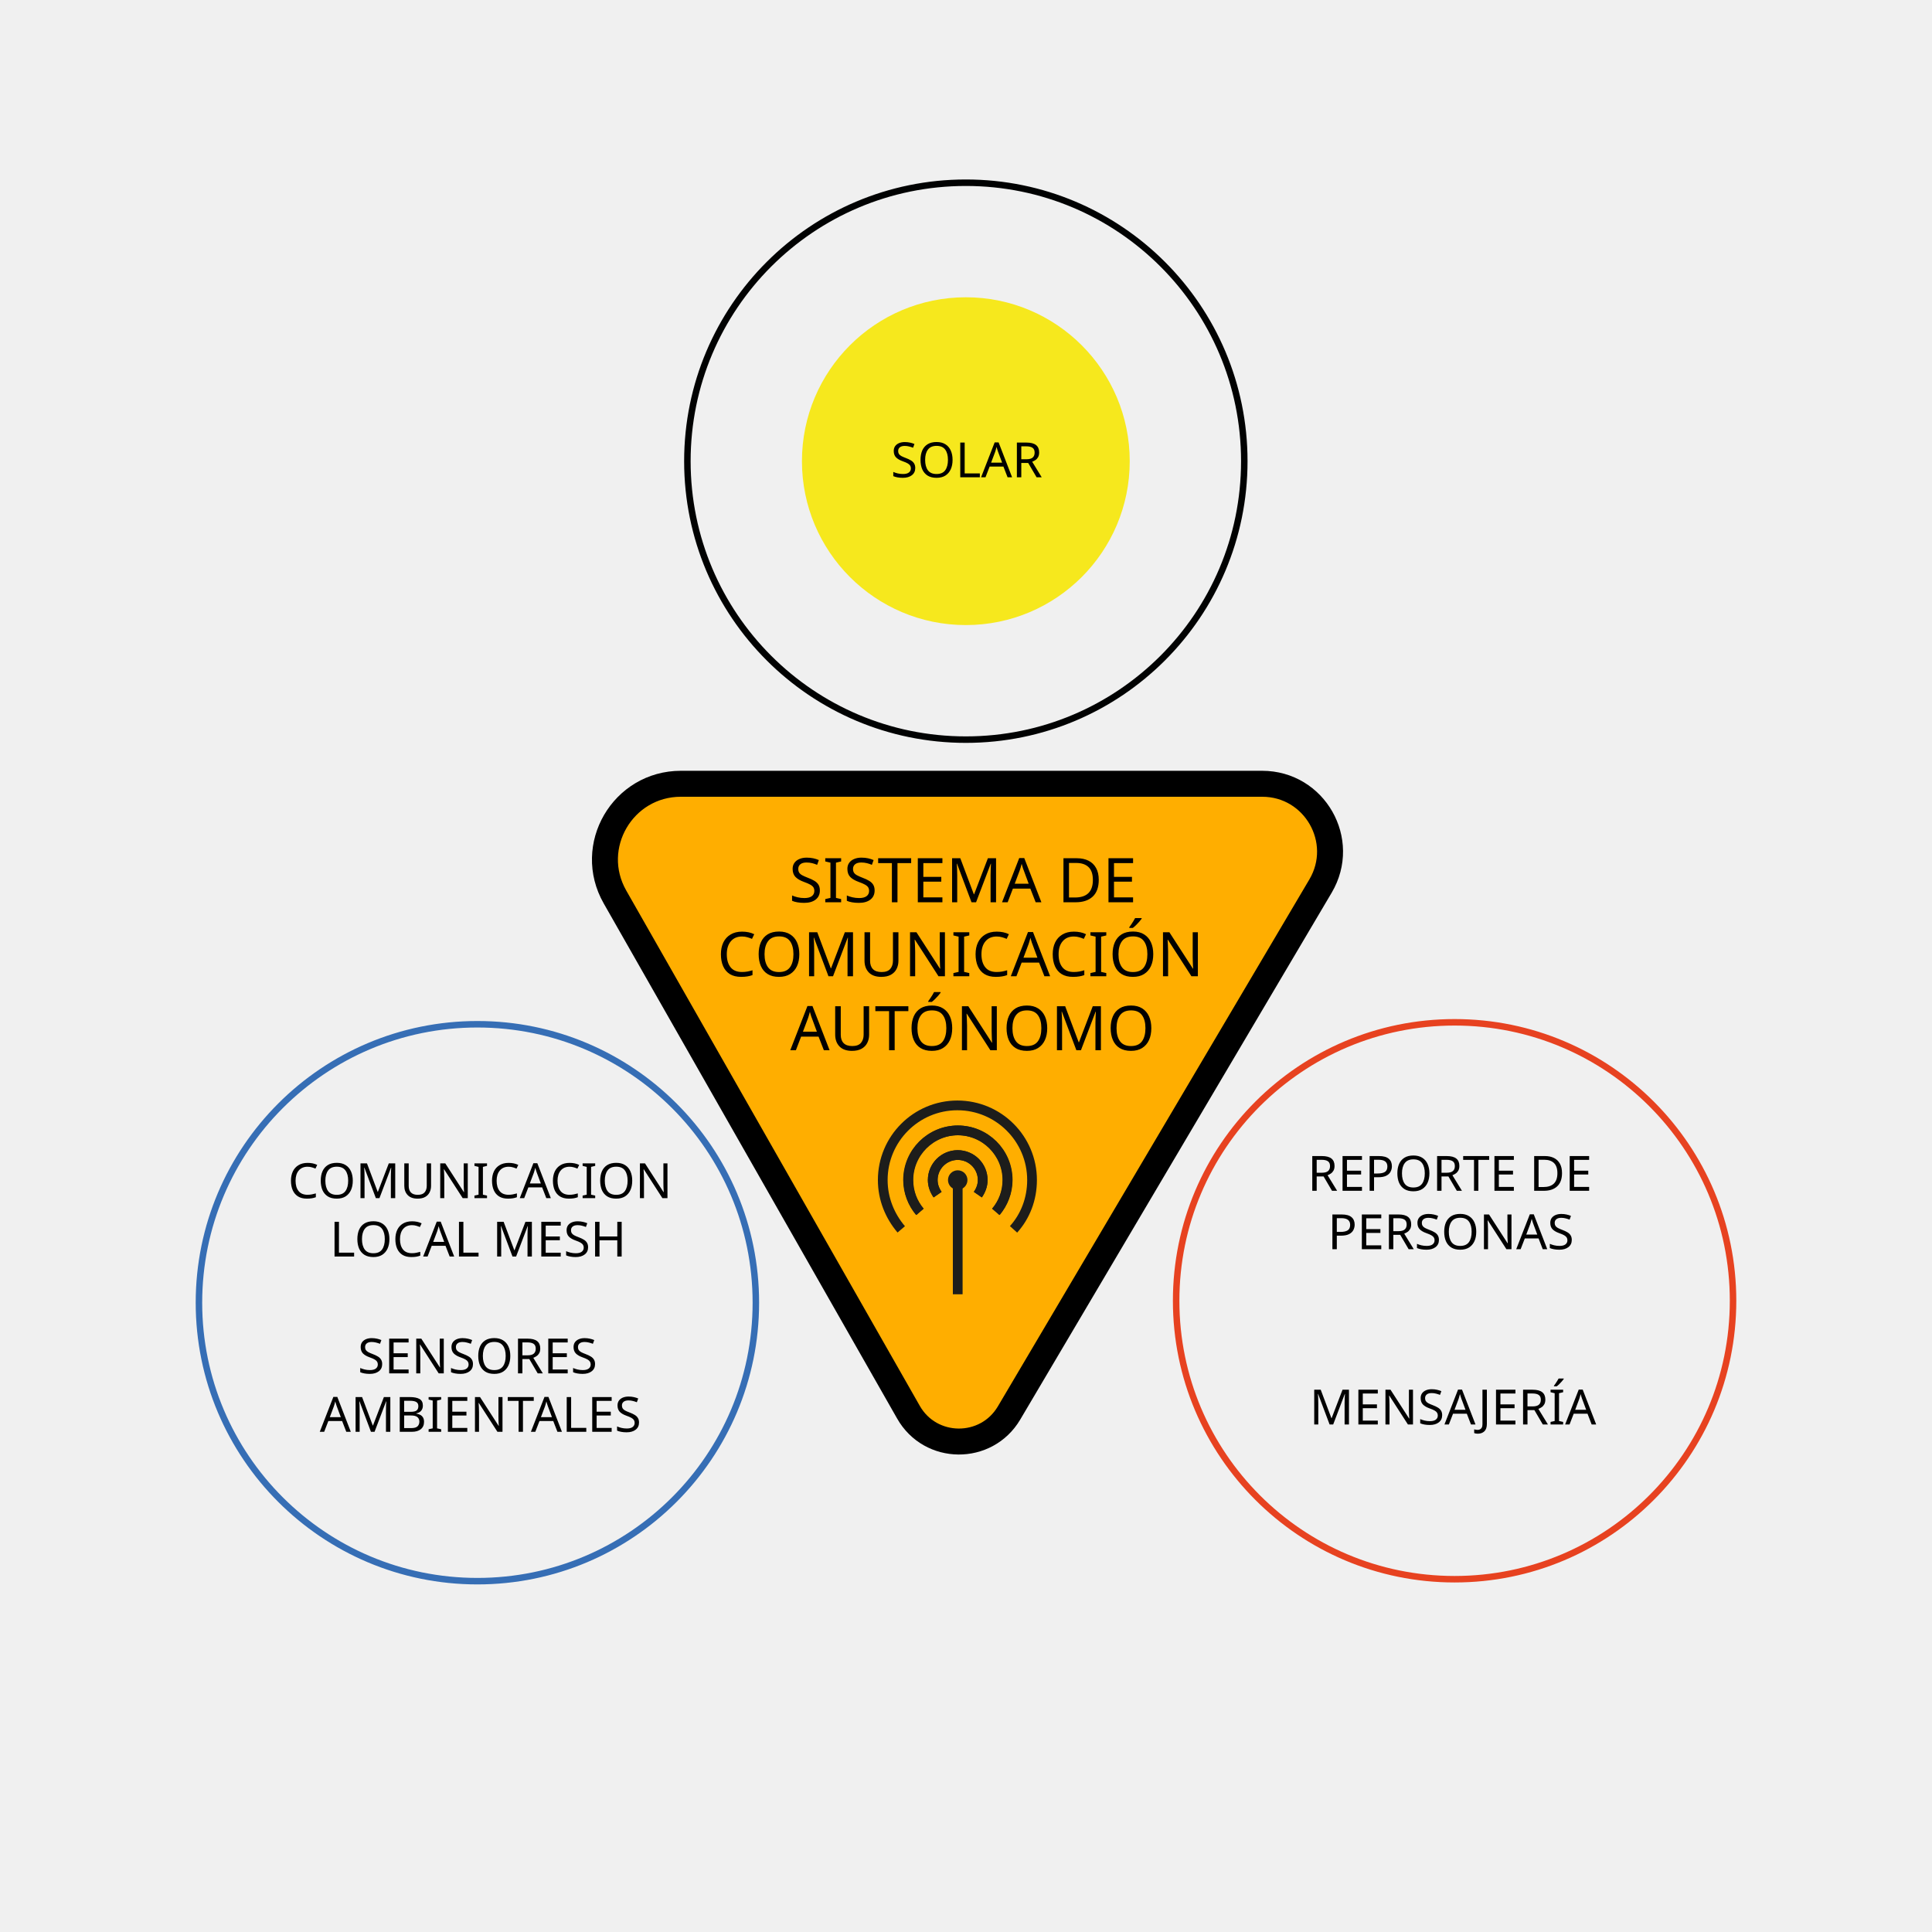
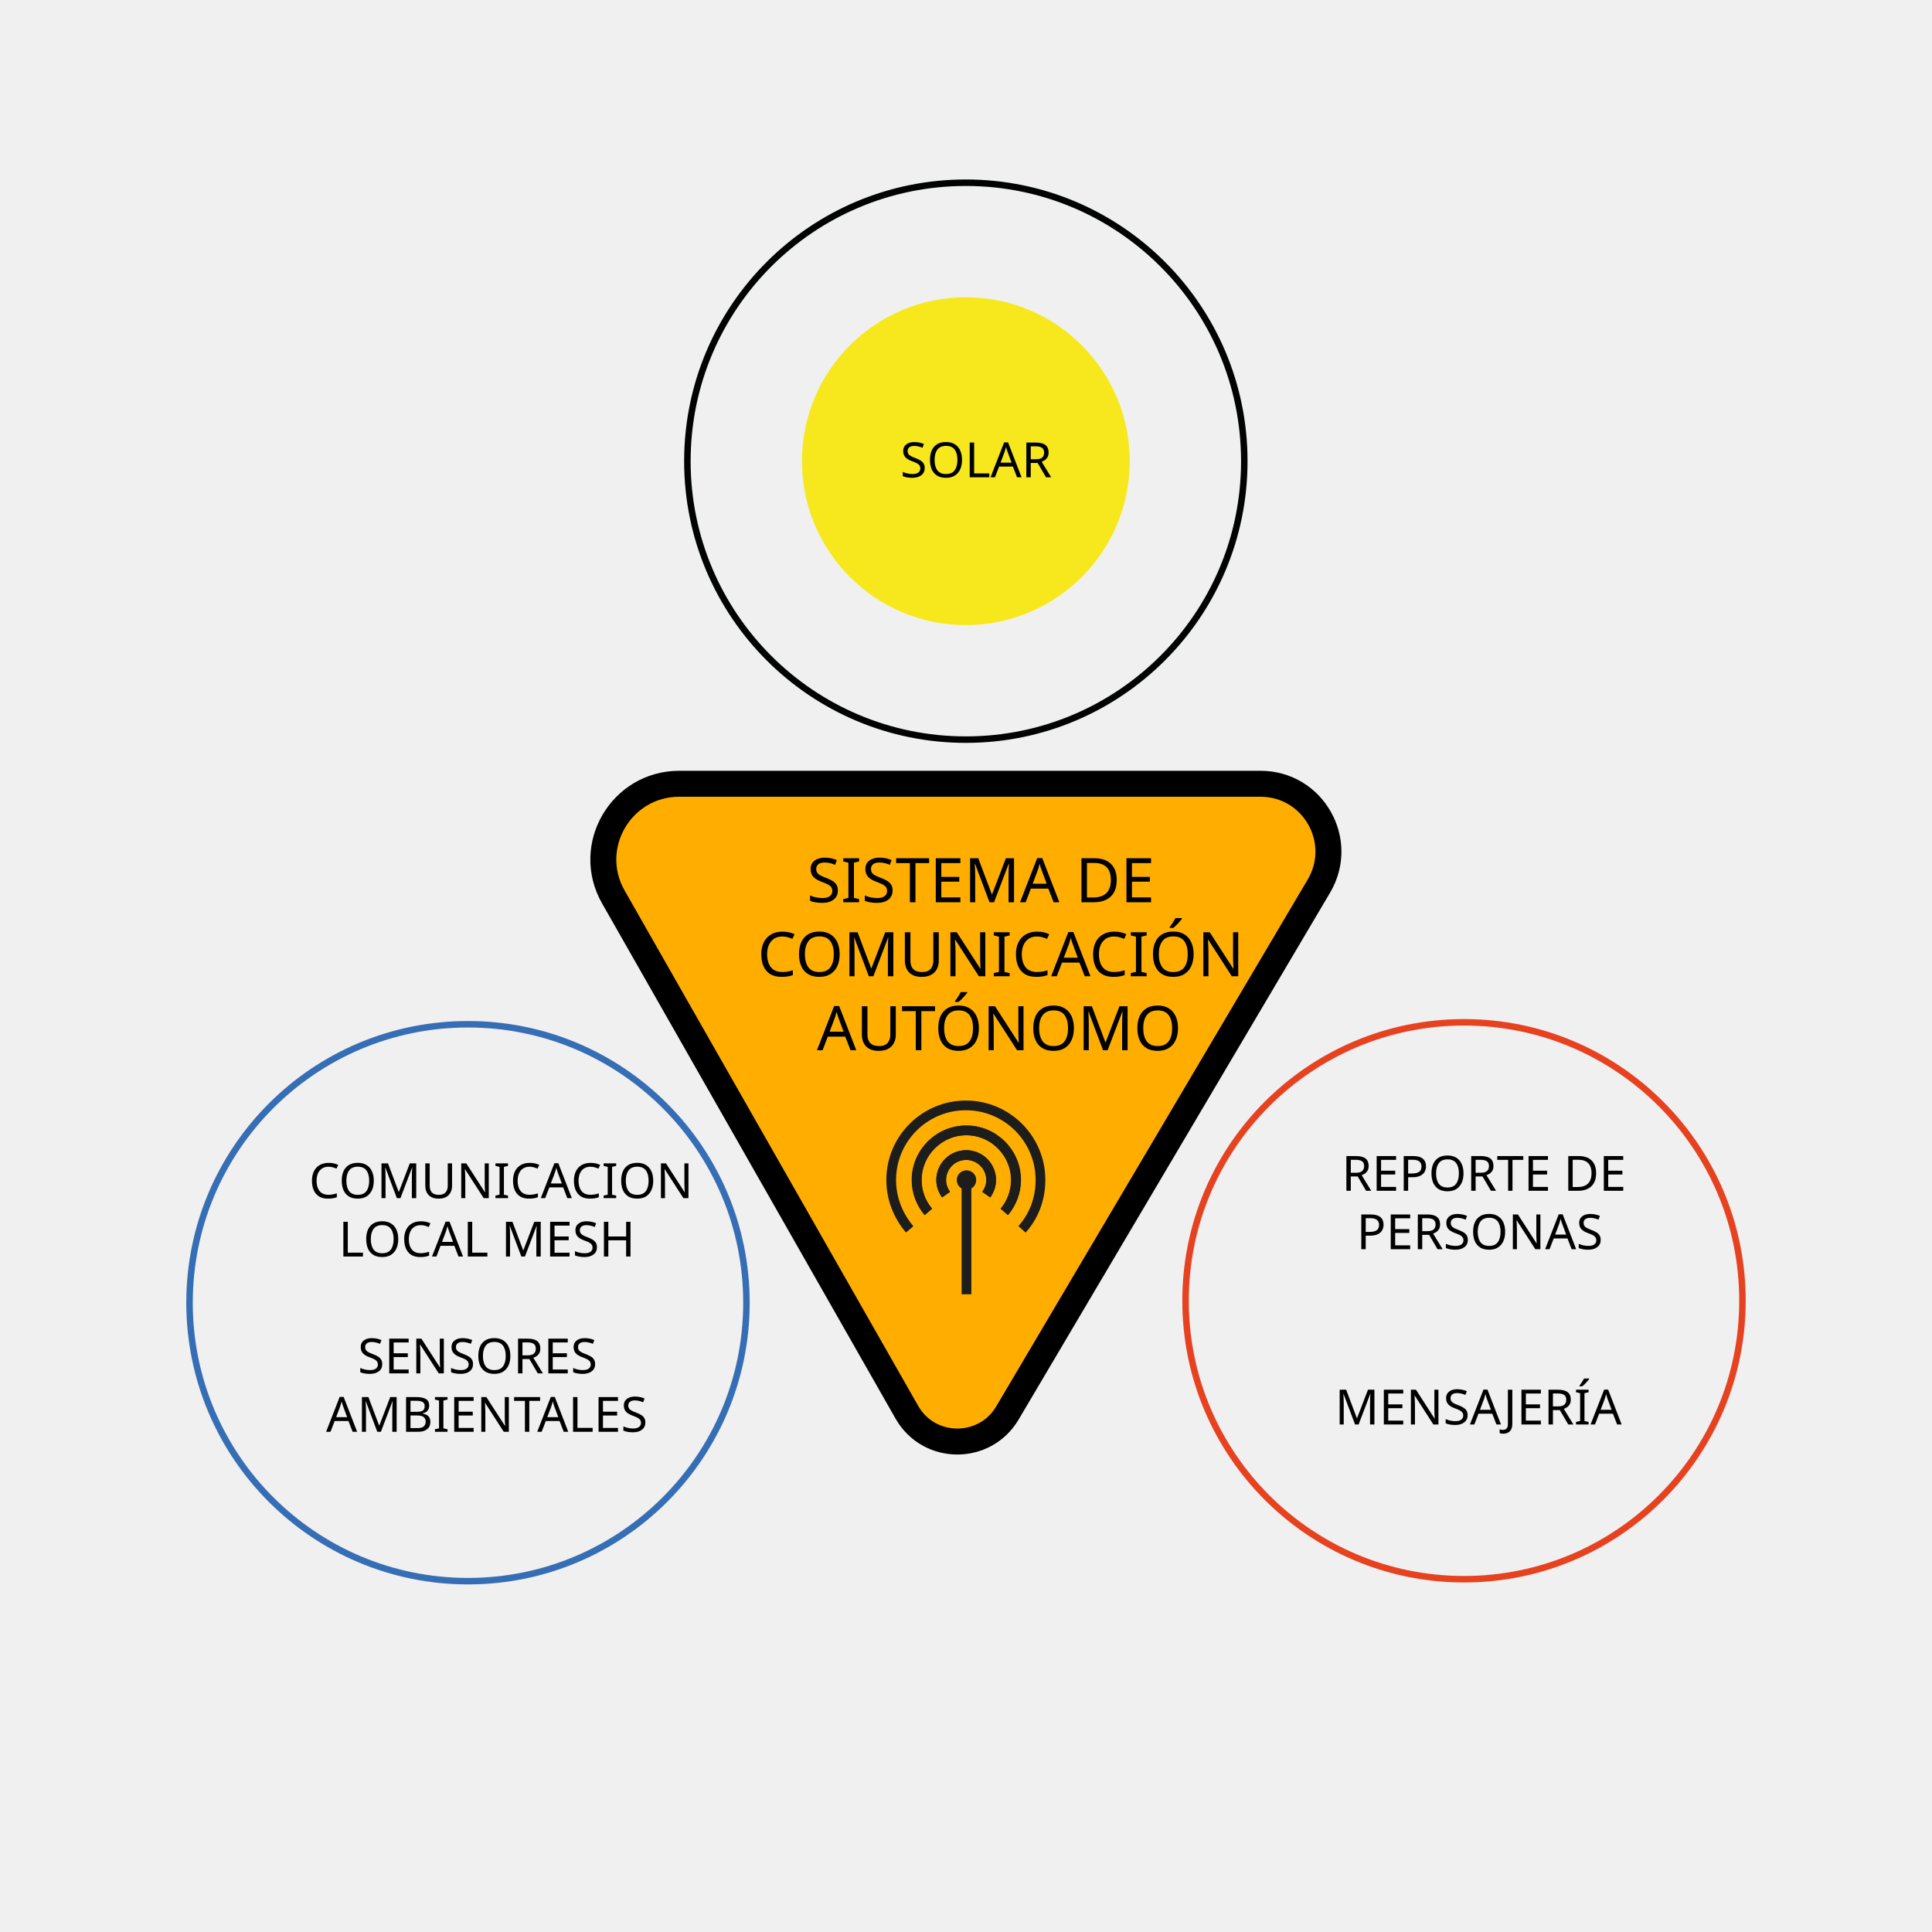
<svg xmlns="http://www.w3.org/2000/svg" version="1.1" id="Capa_1" x="0px" y="0px" viewBox="0 0 595.3 595.3" style="enable-background:new 0 0 595.3 595.3;" xml:space="preserve">
  <style type="text/css">
- 	.st0{fill:#FFAE00;stroke:#000000;stroke-width:8;stroke-miterlimit:10;}
- 	.st1{fill:none;stroke:#366EB5;stroke-width:2;stroke-miterlimit:10;}
- 	.st2{fill:none;stroke:#010202;stroke-width:2;stroke-miterlimit:10;}
- 	.st3{fill:#F6E81D;}
+ 	.st0{fill:none;stroke:#366EB5;stroke-width:2;stroke-miterlimit:10;}
+ 	.st1{fill:none;}
+ 	.st2{font-family:'RobotoCondensed-Regular';}
+ 	.st3{font-size:15px;}
	.st4{fill:none;stroke:#E74220;stroke-width:2;stroke-miterlimit:10;}
- 	.st5{fill:none;}
- 	.st6{font-family:'Cera-Bold';}
- 	.st7{font-size:19px;}
- 	.st8{font-family:'Cera-Medium';}
- 	.st9{font-size:15px;}
- 	.st10{fill:none;stroke:#1D1D1B;stroke-width:3;stroke-miterlimit:10;}
- 	.st11{fill:#FFFFFF;stroke:#1D1D1B;stroke-width:3;stroke-miterlimit:10;}
- 	.st12{fill:#1D1D1B;stroke:#1D1D1B;stroke-width:3;stroke-miterlimit:10;}
+ 	.st5{fill:none;stroke:#010202;stroke-width:2;stroke-miterlimit:10;}
+ 	.st6{fill:#F6E81D;}
+ 	.st7{fill:#FFAE00;stroke:#000000;stroke-width:8;stroke-miterlimit:10;}
+ 	.st8{font-size:19px;}
+ 	.st9{fill:none;stroke:#1D1D1B;stroke-width:3;stroke-miterlimit:10;}
+ 	.st10{fill:#FFFFFF;stroke:#1D1D1B;stroke-width:3;stroke-miterlimit:10;}
+ 	.st11{fill:#1D1D1B;stroke:#1D1D1B;stroke-width:3;stroke-miterlimit:10;}
</style>
-   <path class="st0" d="M406.9,273l-96,162.4c-7,11.8-24.2,11.7-31-0.3l-90.4-158.7c-8.9-15.6,2.4-34.9,20.3-34.9h179.1  C405.1,241.5,415.1,259.1,406.9,273z" />
-   <circle class="st1" cx="147.1" cy="401.4" r="85.8" />
-   <circle class="st2" cx="297.6" cy="142.1" r="85.8" />
-   <circle class="st3" cx="297.6" cy="142.1" r="50.5" />
-   <circle class="st4" cx="448.2" cy="400.8" r="85.8" />
-   <rect x="162.1" y="273.8" class="st5" width="272.1" height="121.8" />
-   <text transform="matrix(1 0 0 1 243.0909 278.0105)" class="st6 st7">SISTEMA DE </text>
-   <text transform="matrix(1 0 0 1 220.9753 300.8105)" class="st6 st7">COMUNICACIÓN </text>
-   <text transform="matrix(1 0 0 1 243.4991 323.6105)" class="st6 st7">AUTÓNOMO</text>
-   <rect x="72.4" y="357.9" class="st5" width="149.4" height="106.5" />
-   <text transform="matrix(1 0 0 1 88.7282 369.1742)" class="st8 st9">COMUNICACION</text>
-   <text transform="matrix(1 0 0 1 101.6282 387.1742)" class="st8 st9">LOCAL MESH</text>
-   <text transform="matrix(1 0 0 1 110.2282 423.1742)" class="st8 st9">SENSORES </text>
-   <text transform="matrix(1 0 0 1 98.5282 441.1742)" class="st8 st9">AMBIENTALES</text>
-   <rect x="363" y="355.7" class="st5" width="168.1" height="111.1" />
-   <text transform="matrix(1 0 0 1 402.8948 366.9135)" class="st8 st9">REPORTE DE</text>
-   <text transform="matrix(1 0 0 1 409.0948 384.9135)" class="st8 st9">PERSONAS</text>
-   <text transform="matrix(1 0 0 1 403.4948 438.9135)" class="st8 st9">MENSAJERÍA</text>
-   <rect x="247.7" y="135.8" class="st5" width="100.9" height="54.9" />
-   <text transform="matrix(1 0 0 1 274.4802 147.071)" class="st6 st9">SOLAR</text>
  <g>
-     <line class="st10" x1="295.1" y1="365.1" x2="295.1" y2="398.8" />
-     <path class="st10" d="M312.3,378.8c3.6-4,5.7-9.3,5.7-15.2c0-12.7-10.3-23-23-23s-23,10.3-23,23c0,5.8,2.2,11.1,5.7,15.2" />
-     <path class="st10" d="M283.4,373.4c-2.2-2.7-3.6-6.1-3.6-9.8c0-8.5,6.9-15.3,15.3-15.3s15.3,6.9,15.3,15.3c0,3.7-1.3,7.2-3.6,9.8" />
-     <path class="st10" d="M306.9,373.4c2.2-2.7,3.6-6.1,3.6-9.8c0-8.5-6.9-15.3-15.3-15.3s-15.3,6.9-15.3,15.3c0,3.7,1.3,7.2,3.6,9.8" />
-     <path class="st10" d="M288.9,368.1c-0.9-1.3-1.5-2.8-1.5-4.5c0-4.2,3.4-7.7,7.7-7.7c4.2,0,7.7,3.4,7.7,7.7c0,1.7-0.6,3.2-1.5,4.5" />
-     <path class="st10" d="M301.3,368.1c0.9-1.3,1.5-2.8,1.5-4.5c0-4.2-3.4-7.7-7.7-7.7c-4.2,0-7.7,3.4-7.7,7.7c0,1.7,0.6,3.2,1.5,4.5" />
-     <path class="st11" d="M295.1,362.1" />
-     <circle class="st12" cx="295.1" cy="363.6" r="1.5" />
+     <g>
+       <circle class="st0" cx="144.2" cy="401.4" r="85.8" />
+       <rect x="83.4" y="357.9" class="st1" width="149.4" height="106.5" />
+       <g>
+         <text transform="matrix(1 0 0 1 95.1992 369.1744)" class="st2 st3">COMUNICACION</text>
+         <text transform="matrix(1 0 0 1 104.35 387.1744)" class="st2 st3">LOCAL MESH</text>
+         <text transform="matrix(1 0 0 1 110.2466 423.1744)" class="st2 st3">SENSORES </text>
+         <text transform="matrix(1 0 0 1 100.4795 441.1744)" class="st2 st3">AMBIENTALES</text>
+       </g>
+     </g>
+     <g>
+       <circle class="st4" cx="451.1" cy="400.8" r="85.8" />
+       <rect x="367.1" y="355.7" class="st1" width="168.1" height="111.1" />
+       <text transform="matrix(1 0 0 1 413.4042 366.9137)" class="st2 st3">REPORTE DE</text>
+       <text transform="matrix(1 0 0 1 418.0007 384.9137)" class="st2 st3">PERSONAS</text>
+       <text transform="matrix(1 0 0 1 411.3358 438.9137)" class="st2 st3">MENSAJERÍA</text>
+     </g>
+   </g>
+   <g>
+     <rect x="245.5" y="135.8" class="st1" width="100.9" height="54.9" />
+     <g>
+       <circle class="st5" cx="297.6" cy="142.1" r="85.8" />
+       <circle class="st6" cx="297.6" cy="142.1" r="50.5" />
+       <text transform="matrix(1 0 0 1 277.395 147.0711)" class="st2 st3">SOLAR</text>
+     </g>
+   </g>
+   <g>
+     <path class="st7" d="M406.4,273l-96,162.4c-7,11.8-24.2,11.7-31-0.3L189,276.4c-8.9-15.6,2.4-34.9,20.3-34.9h179.1   C404.6,241.5,414.6,259.1,406.4,273z" />
+     <rect x="161.6" y="273.8" class="st1" width="272.1" height="121.8" />
+     <text transform="matrix(1 0 0 1 248.6287 278.0106)" class="st2 st8">SISTEMA DE </text>
+     <text transform="matrix(1 0 0 1 233.4086 300.8106)" class="st2 st8">COMUNICACIÓN </text>
+     <text transform="matrix(1 0 0 1 251.7224 323.6107)" class="st2 st8">AUTÓNOMO</text>
+     <g>
+       <line class="st9" x1="297.8" y1="365.1" x2="297.8" y2="398.8" />
+       <path class="st9" d="M314.9,378.8c3.6-4,5.7-9.3,5.7-15.2c0-12.7-10.3-23-23-23s-23,10.3-23,23c0,5.8,2.2,11.1,5.7,15.2" />
+       <path class="st9" d="M286,373.4c-2.2-2.7-3.6-6.1-3.6-9.8c0-8.5,6.9-15.3,15.3-15.3s15.3,6.9,15.3,15.3c0,3.7-1.3,7.2-3.6,9.8" />
+       <path class="st9" d="M309.5,373.4c2.2-2.7,3.6-6.1,3.6-9.8c0-8.5-6.9-15.3-15.3-15.3s-15.3,6.9-15.3,15.3c0,3.7,1.3,7.2,3.6,9.8" />
+       <path class="st9" d="M291.5,368.1c-0.9-1.3-1.5-2.8-1.5-4.5c0-4.2,3.4-7.7,7.7-7.7c4.2,0,7.7,3.4,7.7,7.7c0,1.7-0.6,3.2-1.5,4.5" />
+       <path class="st9" d="M303.9,368.1c0.9-1.3,1.5-2.8,1.5-4.5c0-4.2-3.4-7.7-7.7-7.7c-4.2,0-7.7,3.4-7.7,7.7c0,1.7,0.6,3.2,1.5,4.5" />
+       <path class="st10" d="M297.8,362.1" />
+       <circle class="st11" cx="297.8" cy="363.6" r="1.5" />
+     </g>
  </g>
</svg>
